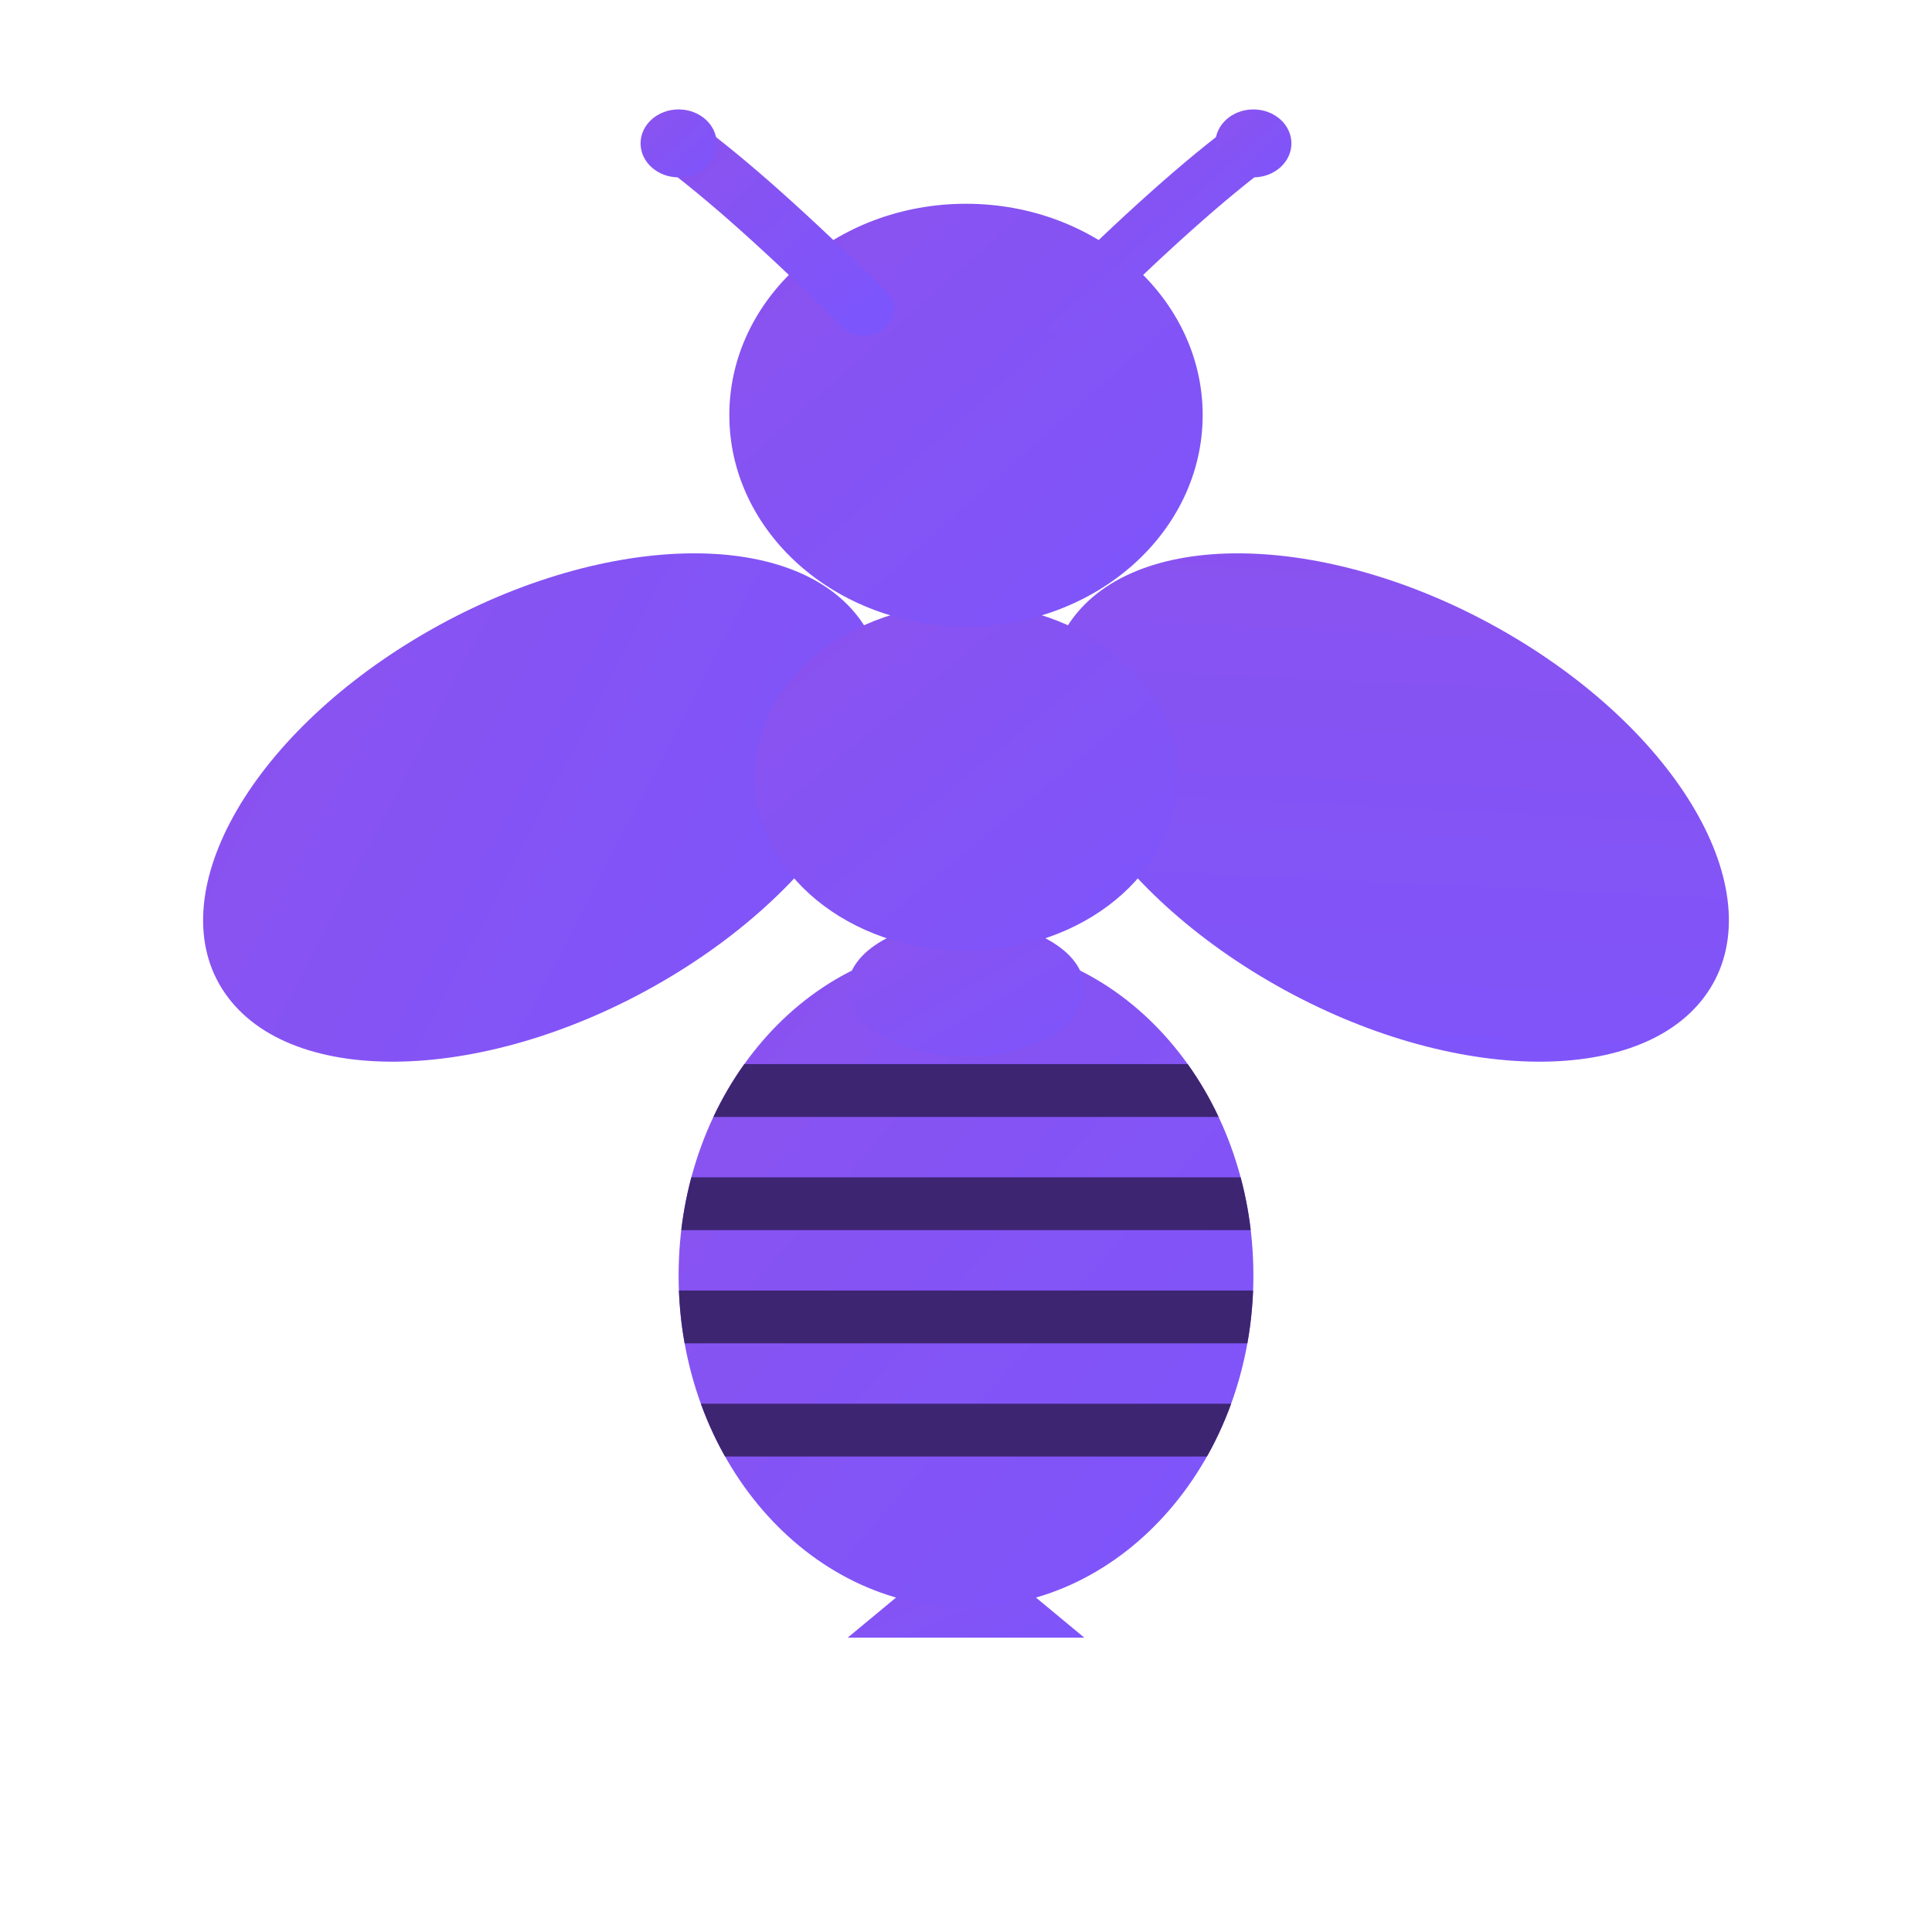
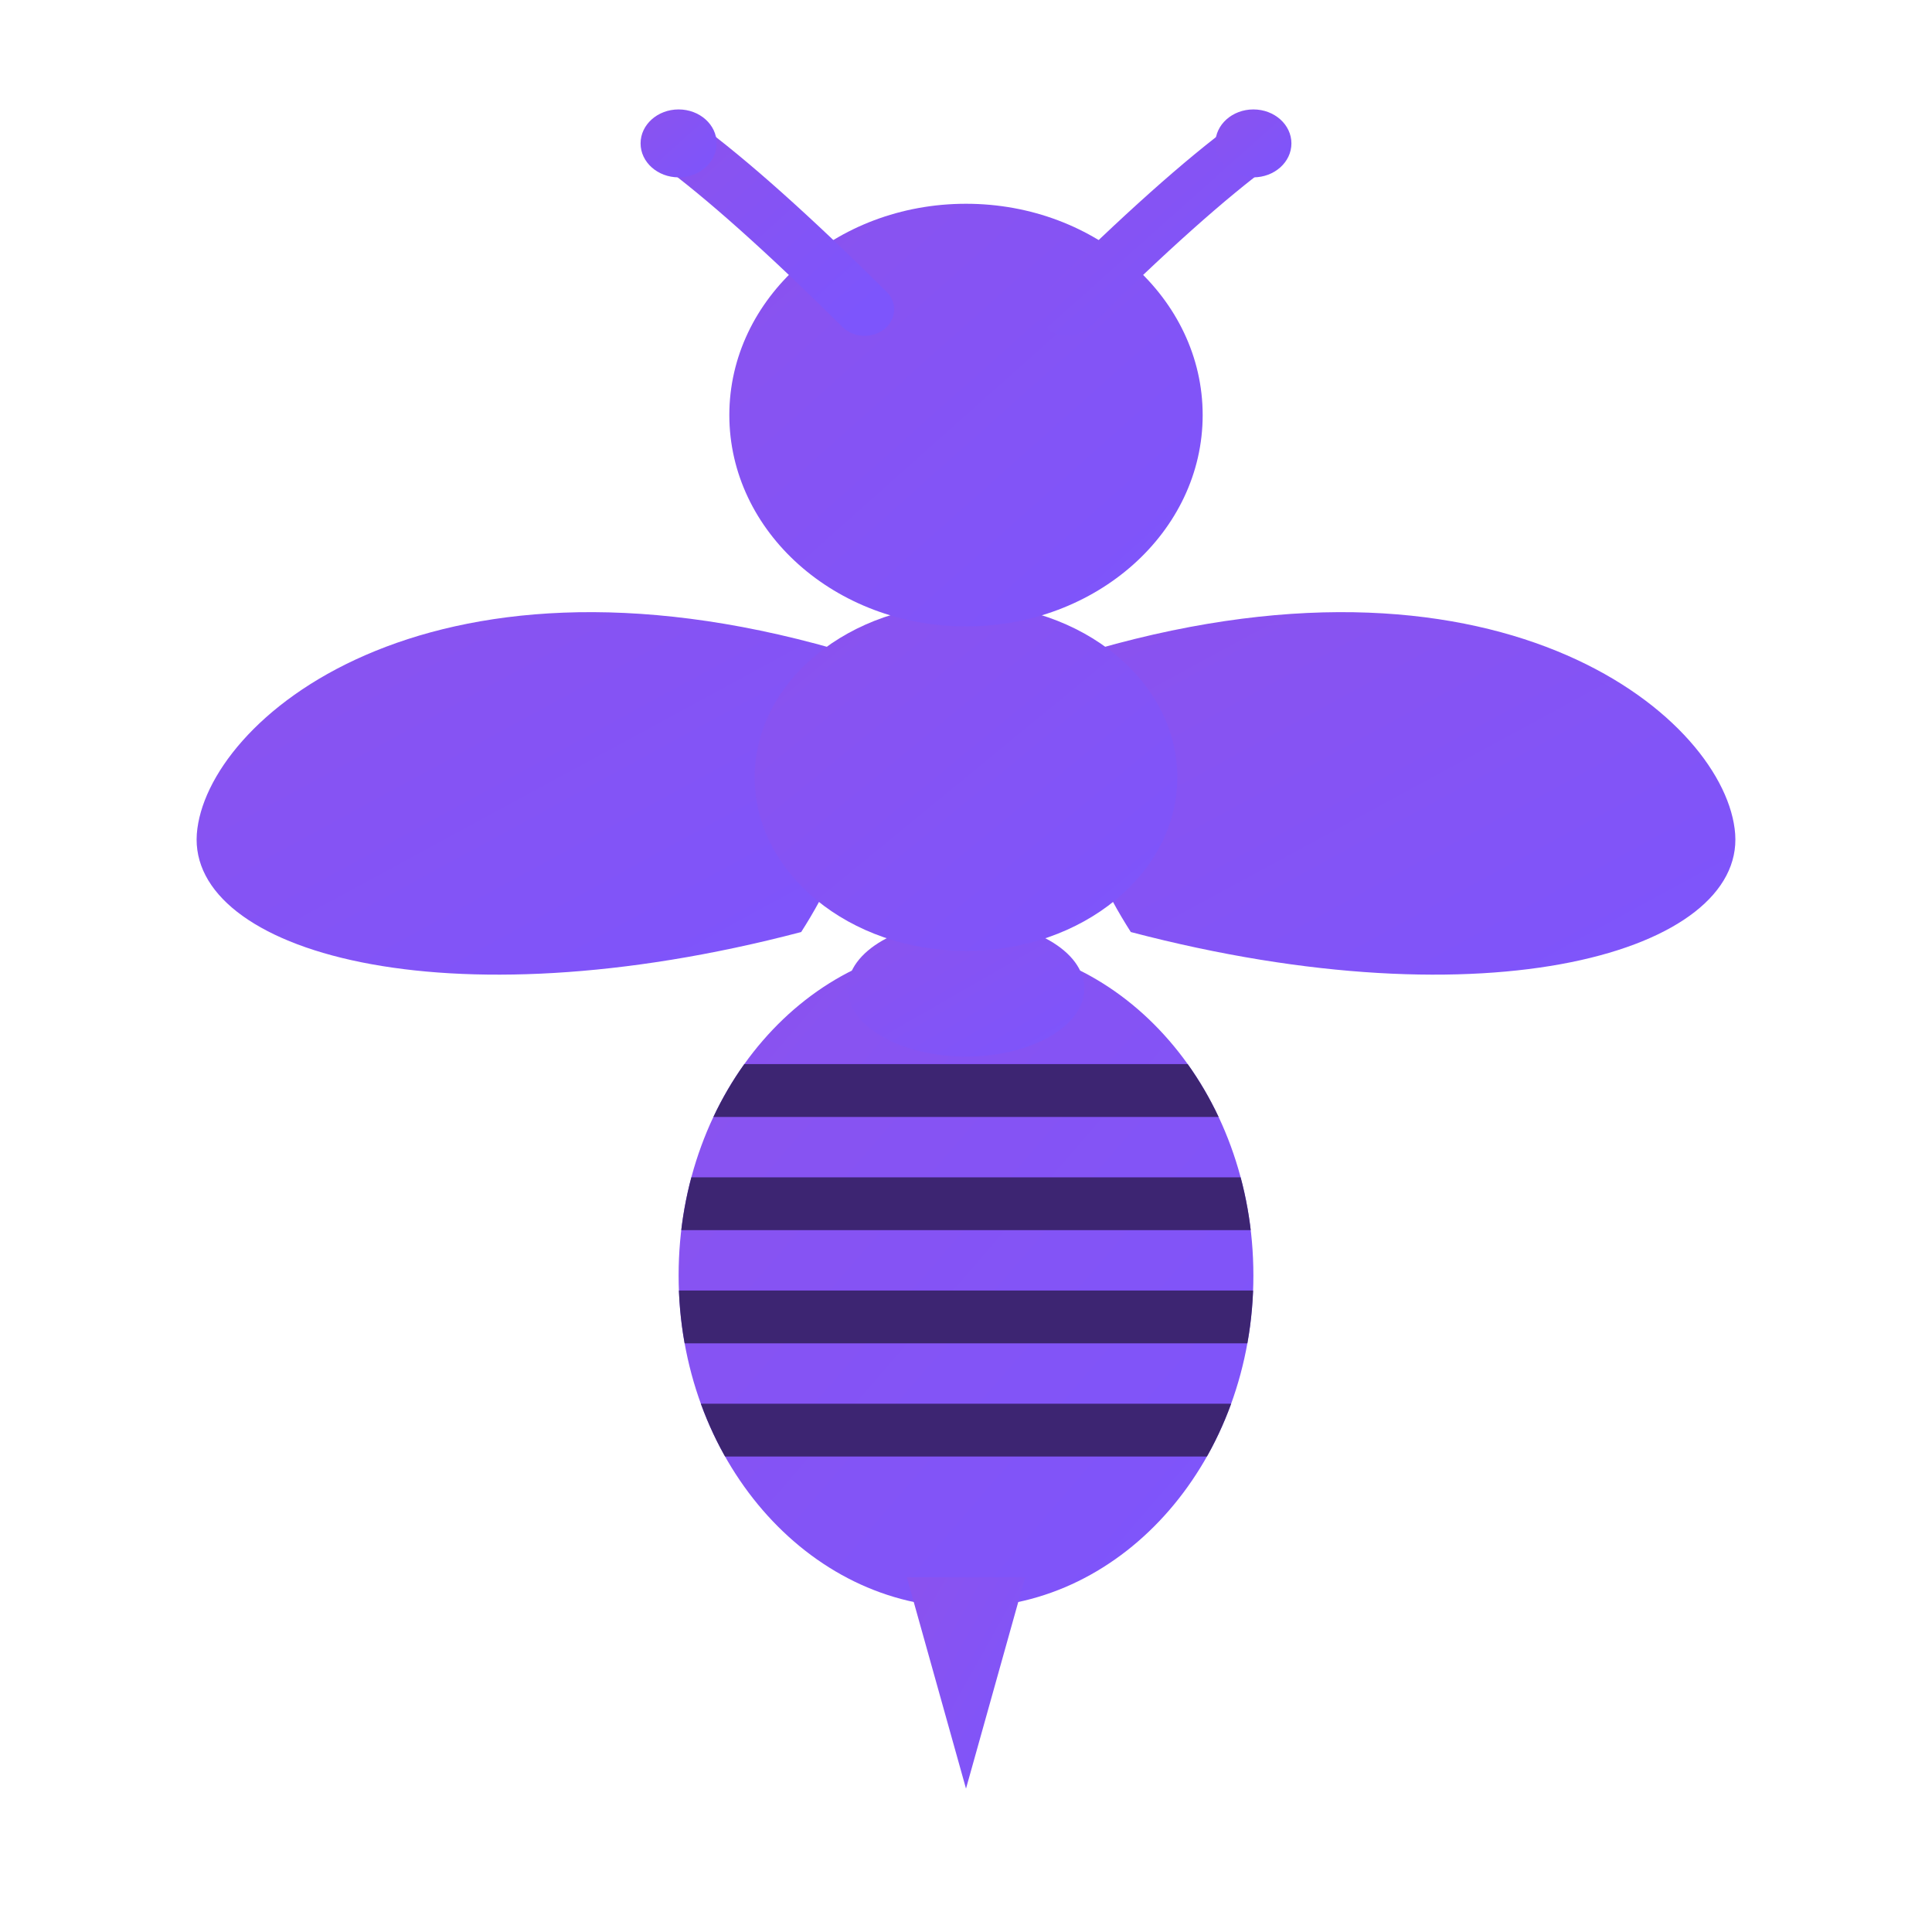
<svg xmlns="http://www.w3.org/2000/svg" width="512" height="512" viewBox="0 0 512 512" shape-rendering="geometricPrecision" fill-rule="evenodd" clip-rule="evenodd">
  <defs>
    <linearGradient id="artsky-logo-grad" x1="0%" y1="0%" x2="100%" y2="100%">
      <stop offset="0%" stop-color="#8B52EE" />
      <stop offset="100%" stop-color="#7D55FC" />
    </linearGradient>
    <clipPath id="artsky-logo-abdomen">
      <ellipse cx="256" cy="338" rx="68" ry="88" />
    </clipPath>
  </defs>
  <g transform="translate(256 256) scale(1.12 1) translate(-256 -256)">
    <g fill="url(#artsky-logo-grad)">
-       <ellipse cx="156" cy="214" rx="90" ry="54" transform="rotate(-34 156 214)" />
-       <ellipse cx="356" cy="214" rx="90" ry="54" transform="rotate(34 356 214)" />
+       <path d="M 225 172 C 128 141 76 191 74 221 C 72 252 132 272 217 247 C 229 226 238 198 225 172 Z" />
+       <path d="M 287 172 C 384 141 436 191 438 221 C 440 252 380 272 295 247 C 283 226 274 198 287 172 Z" />
    </g>
-     <path fill="url(#artsky-logo-grad)" d="M256 408 L228 434 L284 434 Z" />
    <g fill="url(#artsky-logo-grad)">
      <ellipse cx="256" cy="338" rx="68" ry="88" />
      <ellipse cx="256" cy="262" rx="28" ry="18" />
      <ellipse cx="256" cy="206" rx="50" ry="46" />
      <circle cx="256" cy="110" r="56" />
    </g>
    <g clip-path="url(#artsky-logo-abdomen)">
      <rect x="188" y="282" width="136" height="14" fill="#3d2572" />
      <rect x="188" y="312" width="136" height="14" fill="#3d2572" />
      <rect x="188" y="342" width="136" height="14" fill="#3d2572" />
      <rect x="188" y="372" width="136" height="14" fill="#3d2572" />
    </g>
+     <path fill="url(#artsky-logo-grad)" d="M 242 418 L 256 474 L 270 418 Z" />
    <g fill="none" stroke-width="14" stroke-linecap="round" stroke-linejoin="round">
      <path stroke="url(#artsky-logo-grad)" d="M232 82 Q 205 52 188 38" />
      <path stroke="url(#artsky-logo-grad)" d="M280 82 Q 307 52 324 38" />
    </g>
    <g fill="url(#artsky-logo-grad)">
      <circle cx="188" cy="38" r="9" />
      <circle cx="324" cy="38" r="9" />
    </g>
  </g>
</svg>
